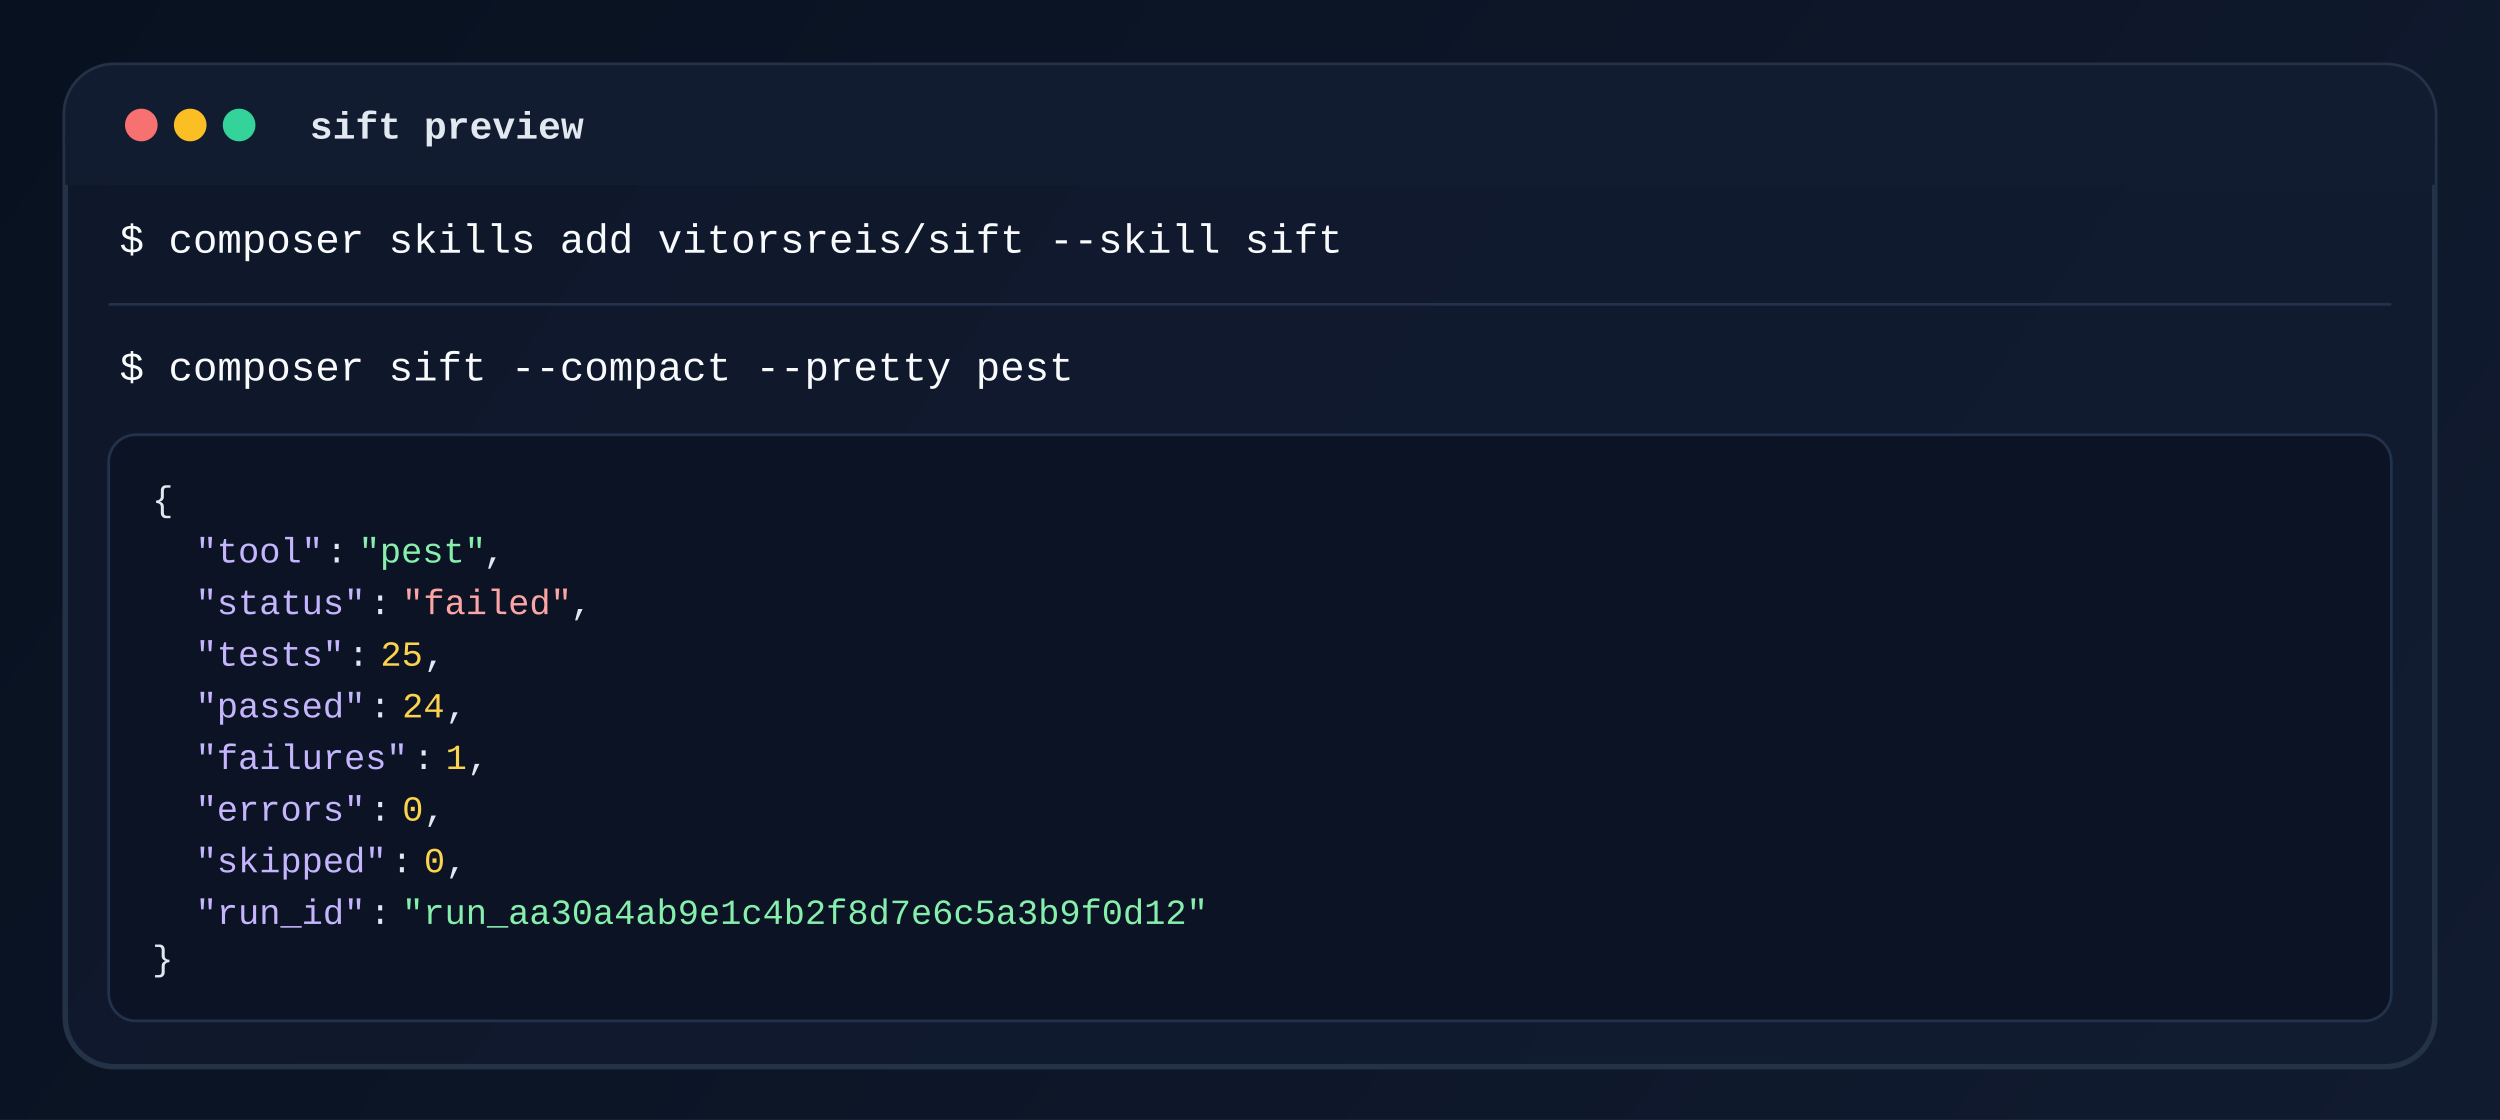
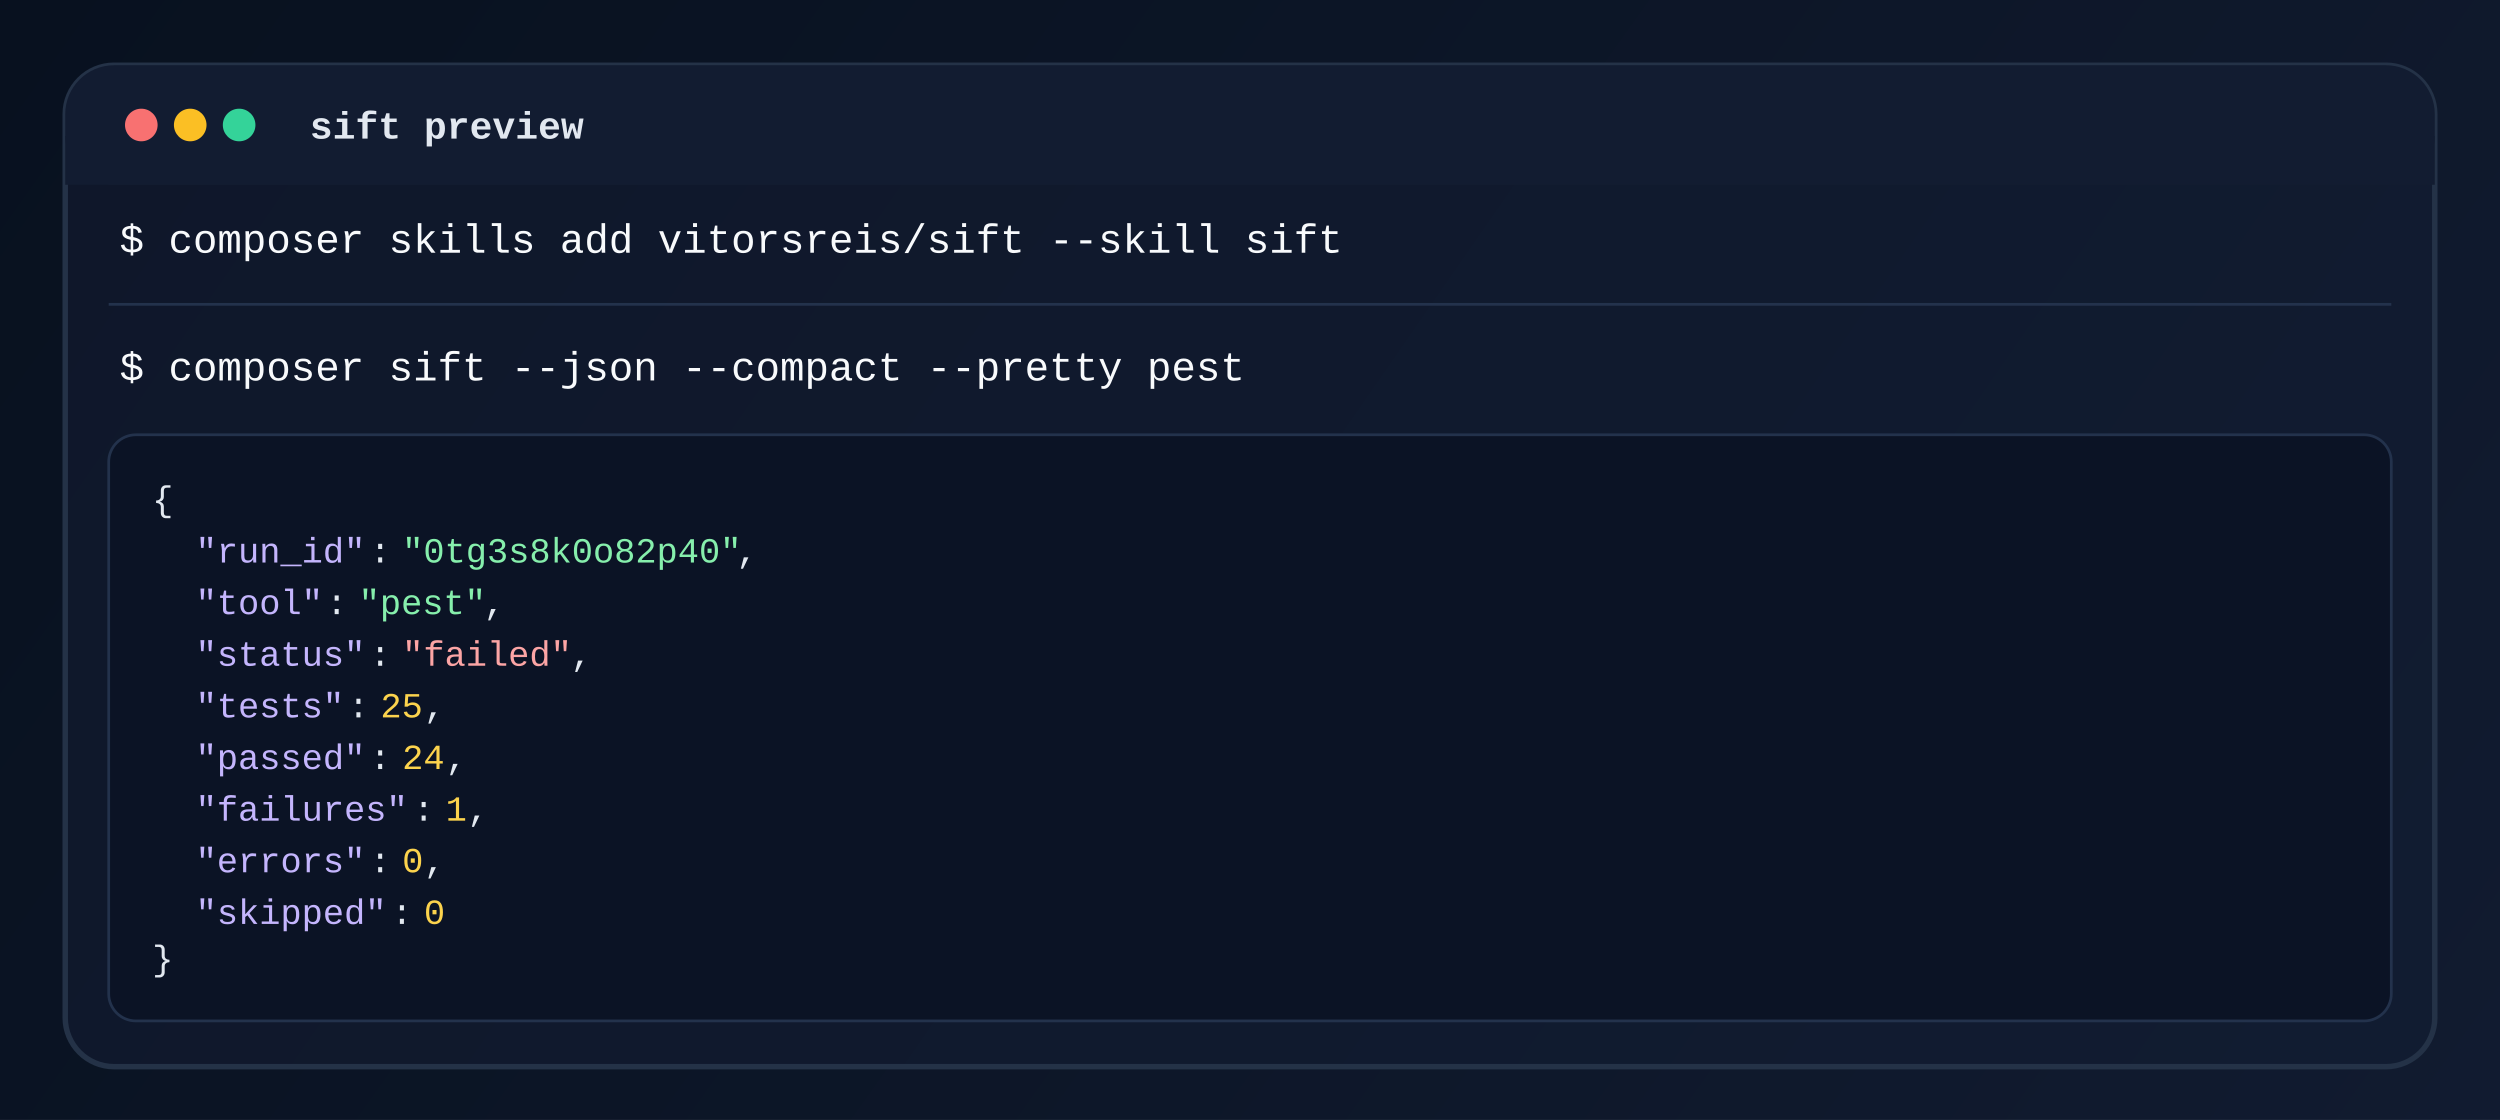
<svg xmlns="http://www.w3.org/2000/svg" viewBox="0 0 920 412" role="img" aria-labelledby="title desc">
  <defs>
    <linearGradient id="bg" x1="0" y1="0" x2="920" y2="520" gradientUnits="userSpaceOnUse" gradientTransform="matrix(1, 0, 0, 0.792585, 0, 0)">
      <stop offset="0" stop-color="#08111f" />
      <stop offset="1" stop-color="#111b30" />
    </linearGradient>
    <linearGradient id="panel" x1="24" y1="24" x2="896" y2="496" gradientUnits="userSpaceOnUse" gradientTransform="matrix(1, 0, 0, 0.780798, 0, 5.260838)">
      <stop offset="0" stop-color="#0f172a" />
      <stop offset="1" stop-color="#111c31" />
    </linearGradient>
  </defs>
  <rect width="920" height="412.144" fill="url(#bg)" style="" />
  <rect x="24" y="24" width="872" height="368.537" rx="18" fill="url(#panel)" stroke="#243247" stroke-width="2" style="" />
  <rect x="24" y="24" width="872" height="44" rx="18" fill="#121c31" />
  <rect x="24" y="50" width="872" height="18" fill="#121c31" />
  <circle cx="52" cy="46" r="6" fill="#f87171" />
  <circle cx="70" cy="46" r="6" fill="#fbbf24" />
  <circle cx="88" cy="46" r="6" fill="#34d399" />
  <text x="114" y="51" fill="#e2e8f0" font-family="'Courier New', monospace" font-size="14" font-weight="700" style="white-space: pre;">sift preview</text>
  <text x="44" y="93" fill="#f8fafc" font-family="'Courier New', monospace" font-size="15" style="white-space: pre; font-size: 15px;">$ composer skills add vitorsreis/sift --skill sift</text>
  <line x1="40" y1="112" x2="880" y2="112" stroke="#23324c" stroke-width="1" />
-   <text x="44" y="140" fill="#f8fafc" font-family="'Courier New', monospace" font-size="15" style="white-space: pre; font-size: 15px;">$ composer sift --compact --pretty pest</text>
+   <text x="44" y="140" fill="#f8fafc" font-family="'Courier New', monospace" font-size="15" style="white-space: pre; font-size: 15px;">$ composer sift --json --compact --pretty pest</text>
  <rect x="40" y="160" width="840" height="215.699" rx="10" fill="#0b1325" stroke="#23324c" style="" />
  <text x="56" y="188" fill="#e2e8f0" font-family="'Courier New', monospace" font-size="13" style="white-space: pre; font-size: 13px;">{</text>
-   <text x="72" y="207" fill="#c4b5fd" font-family="'Courier New', monospace" font-size="13" style="white-space: pre; font-size: 13px;">"tool"</text>
-   <text x="120" y="207" fill="#e2e8f0" font-family="'Courier New', monospace" font-size="13" style="white-space: pre; font-size: 13px;">:</text>
-   <text x="132" y="207" fill="#86efac" font-family="'Courier New', monospace" font-size="13" style="white-space: pre; font-size: 13px;">"pest"</text>
-   <text x="178" y="207" fill="#e2e8f0" font-family="'Courier New', monospace" font-size="13" style="white-space: pre; font-size: 13px;">,</text>
-   <text x="72" y="226" fill="#c4b5fd" font-family="'Courier New', monospace" font-size="13" style="white-space: pre; font-size: 13px;">"status"</text>
-   <text x="136" y="226" fill="#e2e8f0" font-family="'Courier New', monospace" font-size="13" style="white-space: pre; font-size: 13px;">:</text>
-   <text x="148" y="226" fill="#fca5a5" font-family="'Courier New', monospace" font-size="13" style="white-space: pre; font-size: 13px;">"failed"</text>
-   <text x="210" y="226" fill="#e2e8f0" font-family="'Courier New', monospace" font-size="13" style="white-space: pre; font-size: 13px;">,</text>
-   <text x="72" y="245" fill="#c4b5fd" font-family="'Courier New', monospace" font-size="13" style="white-space: pre; font-size: 13px;">"tests"</text>
-   <text x="128" y="245" fill="#e2e8f0" font-family="'Courier New', monospace" font-size="13" style="white-space: pre; font-size: 13px;">:</text>
-   <text x="140" y="245" fill="#fcd34d" font-family="'Courier New', monospace" font-size="13" style="white-space: pre; font-size: 13px;">25</text>
-   <text x="156" y="245" fill="#e2e8f0" font-family="'Courier New', monospace" font-size="13" style="white-space: pre; font-size: 13px;">,</text>
-   <text x="72" y="264" fill="#c4b5fd" font-family="'Courier New', monospace" font-size="13" style="white-space: pre; font-size: 13px;">"passed"</text>
-   <text x="136" y="264" fill="#e2e8f0" font-family="'Courier New', monospace" font-size="13" style="white-space: pre; font-size: 13px;">:</text>
-   <text x="148" y="264" fill="#fcd34d" font-family="'Courier New', monospace" font-size="13" style="white-space: pre; font-size: 13px;">24</text>
-   <text x="164" y="264" fill="#e2e8f0" font-family="'Courier New', monospace" font-size="13" style="white-space: pre; font-size: 13px;">,</text>
-   <text x="72" y="283" fill="#c4b5fd" font-family="'Courier New', monospace" font-size="13" style="white-space: pre; font-size: 13px;">"failures"</text>
-   <text x="152" y="283" fill="#e2e8f0" font-family="'Courier New', monospace" font-size="13" style="white-space: pre; font-size: 13px;">:</text>
-   <text x="164" y="283" fill="#fcd34d" font-family="'Courier New', monospace" font-size="13" style="white-space: pre; font-size: 13px;">1</text>
-   <text x="172" y="283" fill="#e2e8f0" font-family="'Courier New', monospace" font-size="13" style="white-space: pre; font-size: 13px;">,</text>
-   <text x="72" y="302" fill="#c4b5fd" font-family="'Courier New', monospace" font-size="13" style="white-space: pre; font-size: 13px;">"errors"</text>
-   <text x="136" y="302" fill="#e2e8f0" font-family="'Courier New', monospace" font-size="13" style="white-space: pre; font-size: 13px;">:</text>
-   <text x="148" y="302" fill="#fcd34d" font-family="'Courier New', monospace" font-size="13" style="white-space: pre; font-size: 13px;">0</text>
-   <text x="156" y="302" fill="#e2e8f0" font-family="'Courier New', monospace" font-size="13" style="white-space: pre; font-size: 13px;">,</text>
-   <text x="72" y="321" fill="#c4b5fd" font-family="'Courier New', monospace" font-size="13" style="white-space: pre; font-size: 13px;">"skipped"</text>
-   <text x="144" y="321" fill="#e2e8f0" font-family="'Courier New', monospace" font-size="13" style="white-space: pre; font-size: 13px;">:</text>
-   <text x="156" y="321" fill="#fcd34d" font-family="'Courier New', monospace" font-size="13" style="white-space: pre; font-size: 13px;">0</text>
-   <text x="164" y="321" fill="#e2e8f0" font-family="'Courier New', monospace" font-size="13" style="white-space: pre; font-size: 13px;">,</text>
-   <text x="72" y="340" fill="#c4b5fd" font-family="'Courier New', monospace" font-size="13" style="white-space: pre; font-size: 13px;">"run_id"</text>
-   <text x="136" y="340" fill="#e2e8f0" font-family="'Courier New', monospace" font-size="13" style="white-space: pre; font-size: 13px;">:</text>
-   <text x="148" y="340" fill="#86efac" font-family="'Courier New', monospace" font-size="13" style="white-space: pre; font-size: 13px;">"run_aa30a4ab9e1c4b2f8d7e6c5a3b9f0d12"</text>
+   <text x="72" y="207" fill="#c4b5fd" font-family="'Courier New', monospace" font-size="13" style="white-space: pre; font-size: 13px;">"run_id"</text>
+   <text x="136" y="207" fill="#e2e8f0" font-family="'Courier New', monospace" font-size="13" style="white-space: pre; font-size: 13px;">:</text>
+   <text x="148" y="207" fill="#86efac" font-family="'Courier New', monospace" font-size="13" style="white-space: pre; font-size: 13px;">"0tg3s8k0o82p40"</text>
+   <text x="271" y="207" fill="#e2e8f0" font-family="'Courier New', monospace" font-size="13" style="white-space: pre; font-size: 13px;">,</text>
+   <text x="72" y="226" fill="#c4b5fd" font-family="'Courier New', monospace" font-size="13" style="white-space: pre; font-size: 13px;">"tool"</text>
+   <text x="120" y="226" fill="#e2e8f0" font-family="'Courier New', monospace" font-size="13" style="white-space: pre; font-size: 13px;">:</text>
+   <text x="132" y="226" fill="#86efac" font-family="'Courier New', monospace" font-size="13" style="white-space: pre; font-size: 13px;">"pest"</text>
+   <text x="178" y="226" fill="#e2e8f0" font-family="'Courier New', monospace" font-size="13" style="white-space: pre; font-size: 13px;">,</text>
+   <text x="72" y="245" fill="#c4b5fd" font-family="'Courier New', monospace" font-size="13" style="white-space: pre; font-size: 13px;">"status"</text>
+   <text x="136" y="245" fill="#e2e8f0" font-family="'Courier New', monospace" font-size="13" style="white-space: pre; font-size: 13px;">:</text>
+   <text x="148" y="245" fill="#fca5a5" font-family="'Courier New', monospace" font-size="13" style="white-space: pre; font-size: 13px;">"failed"</text>
+   <text x="210" y="245" fill="#e2e8f0" font-family="'Courier New', monospace" font-size="13" style="white-space: pre; font-size: 13px;">,</text>
+   <text x="72" y="264" fill="#c4b5fd" font-family="'Courier New', monospace" font-size="13" style="white-space: pre; font-size: 13px;">"tests"</text>
+   <text x="128" y="264" fill="#e2e8f0" font-family="'Courier New', monospace" font-size="13" style="white-space: pre; font-size: 13px;">:</text>
+   <text x="140" y="264" fill="#fcd34d" font-family="'Courier New', monospace" font-size="13" style="white-space: pre; font-size: 13px;">25</text>
+   <text x="156" y="264" fill="#e2e8f0" font-family="'Courier New', monospace" font-size="13" style="white-space: pre; font-size: 13px;">,</text>
+   <text x="72" y="283" fill="#c4b5fd" font-family="'Courier New', monospace" font-size="13" style="white-space: pre; font-size: 13px;">"passed"</text>
+   <text x="136" y="283" fill="#e2e8f0" font-family="'Courier New', monospace" font-size="13" style="white-space: pre; font-size: 13px;">:</text>
+   <text x="148" y="283" fill="#fcd34d" font-family="'Courier New', monospace" font-size="13" style="white-space: pre; font-size: 13px;">24</text>
+   <text x="164" y="283" fill="#e2e8f0" font-family="'Courier New', monospace" font-size="13" style="white-space: pre; font-size: 13px;">,</text>
+   <text x="72" y="302" fill="#c4b5fd" font-family="'Courier New', monospace" font-size="13" style="white-space: pre; font-size: 13px;">"failures"</text>
+   <text x="152" y="302" fill="#e2e8f0" font-family="'Courier New', monospace" font-size="13" style="white-space: pre; font-size: 13px;">:</text>
+   <text x="164" y="302" fill="#fcd34d" font-family="'Courier New', monospace" font-size="13" style="white-space: pre; font-size: 13px;">1</text>
+   <text x="172" y="302" fill="#e2e8f0" font-family="'Courier New', monospace" font-size="13" style="white-space: pre; font-size: 13px;">,</text>
+   <text x="72" y="321" fill="#c4b5fd" font-family="'Courier New', monospace" font-size="13" style="white-space: pre; font-size: 13px;">"errors"</text>
+   <text x="136" y="321" fill="#e2e8f0" font-family="'Courier New', monospace" font-size="13" style="white-space: pre; font-size: 13px;">:</text>
+   <text x="148" y="321" fill="#fcd34d" font-family="'Courier New', monospace" font-size="13" style="white-space: pre; font-size: 13px;">0</text>
+   <text x="156" y="321" fill="#e2e8f0" font-family="'Courier New', monospace" font-size="13" style="white-space: pre; font-size: 13px;">,</text>
+   <text x="72" y="340" fill="#c4b5fd" font-family="'Courier New', monospace" font-size="13" style="white-space: pre; font-size: 13px;">"skipped"</text>
+   <text x="144" y="340" fill="#e2e8f0" font-family="'Courier New', monospace" font-size="13" style="white-space: pre; font-size: 13px;">:</text>
+   <text x="156" y="340" fill="#fcd34d" font-family="'Courier New', monospace" font-size="13" style="white-space: pre; font-size: 13px;">0</text>
  <text x="56" y="357" fill="#e2e8f0" font-family="'Courier New', monospace" font-size="13" style="white-space: pre; font-size: 13px;">}</text>
</svg>
